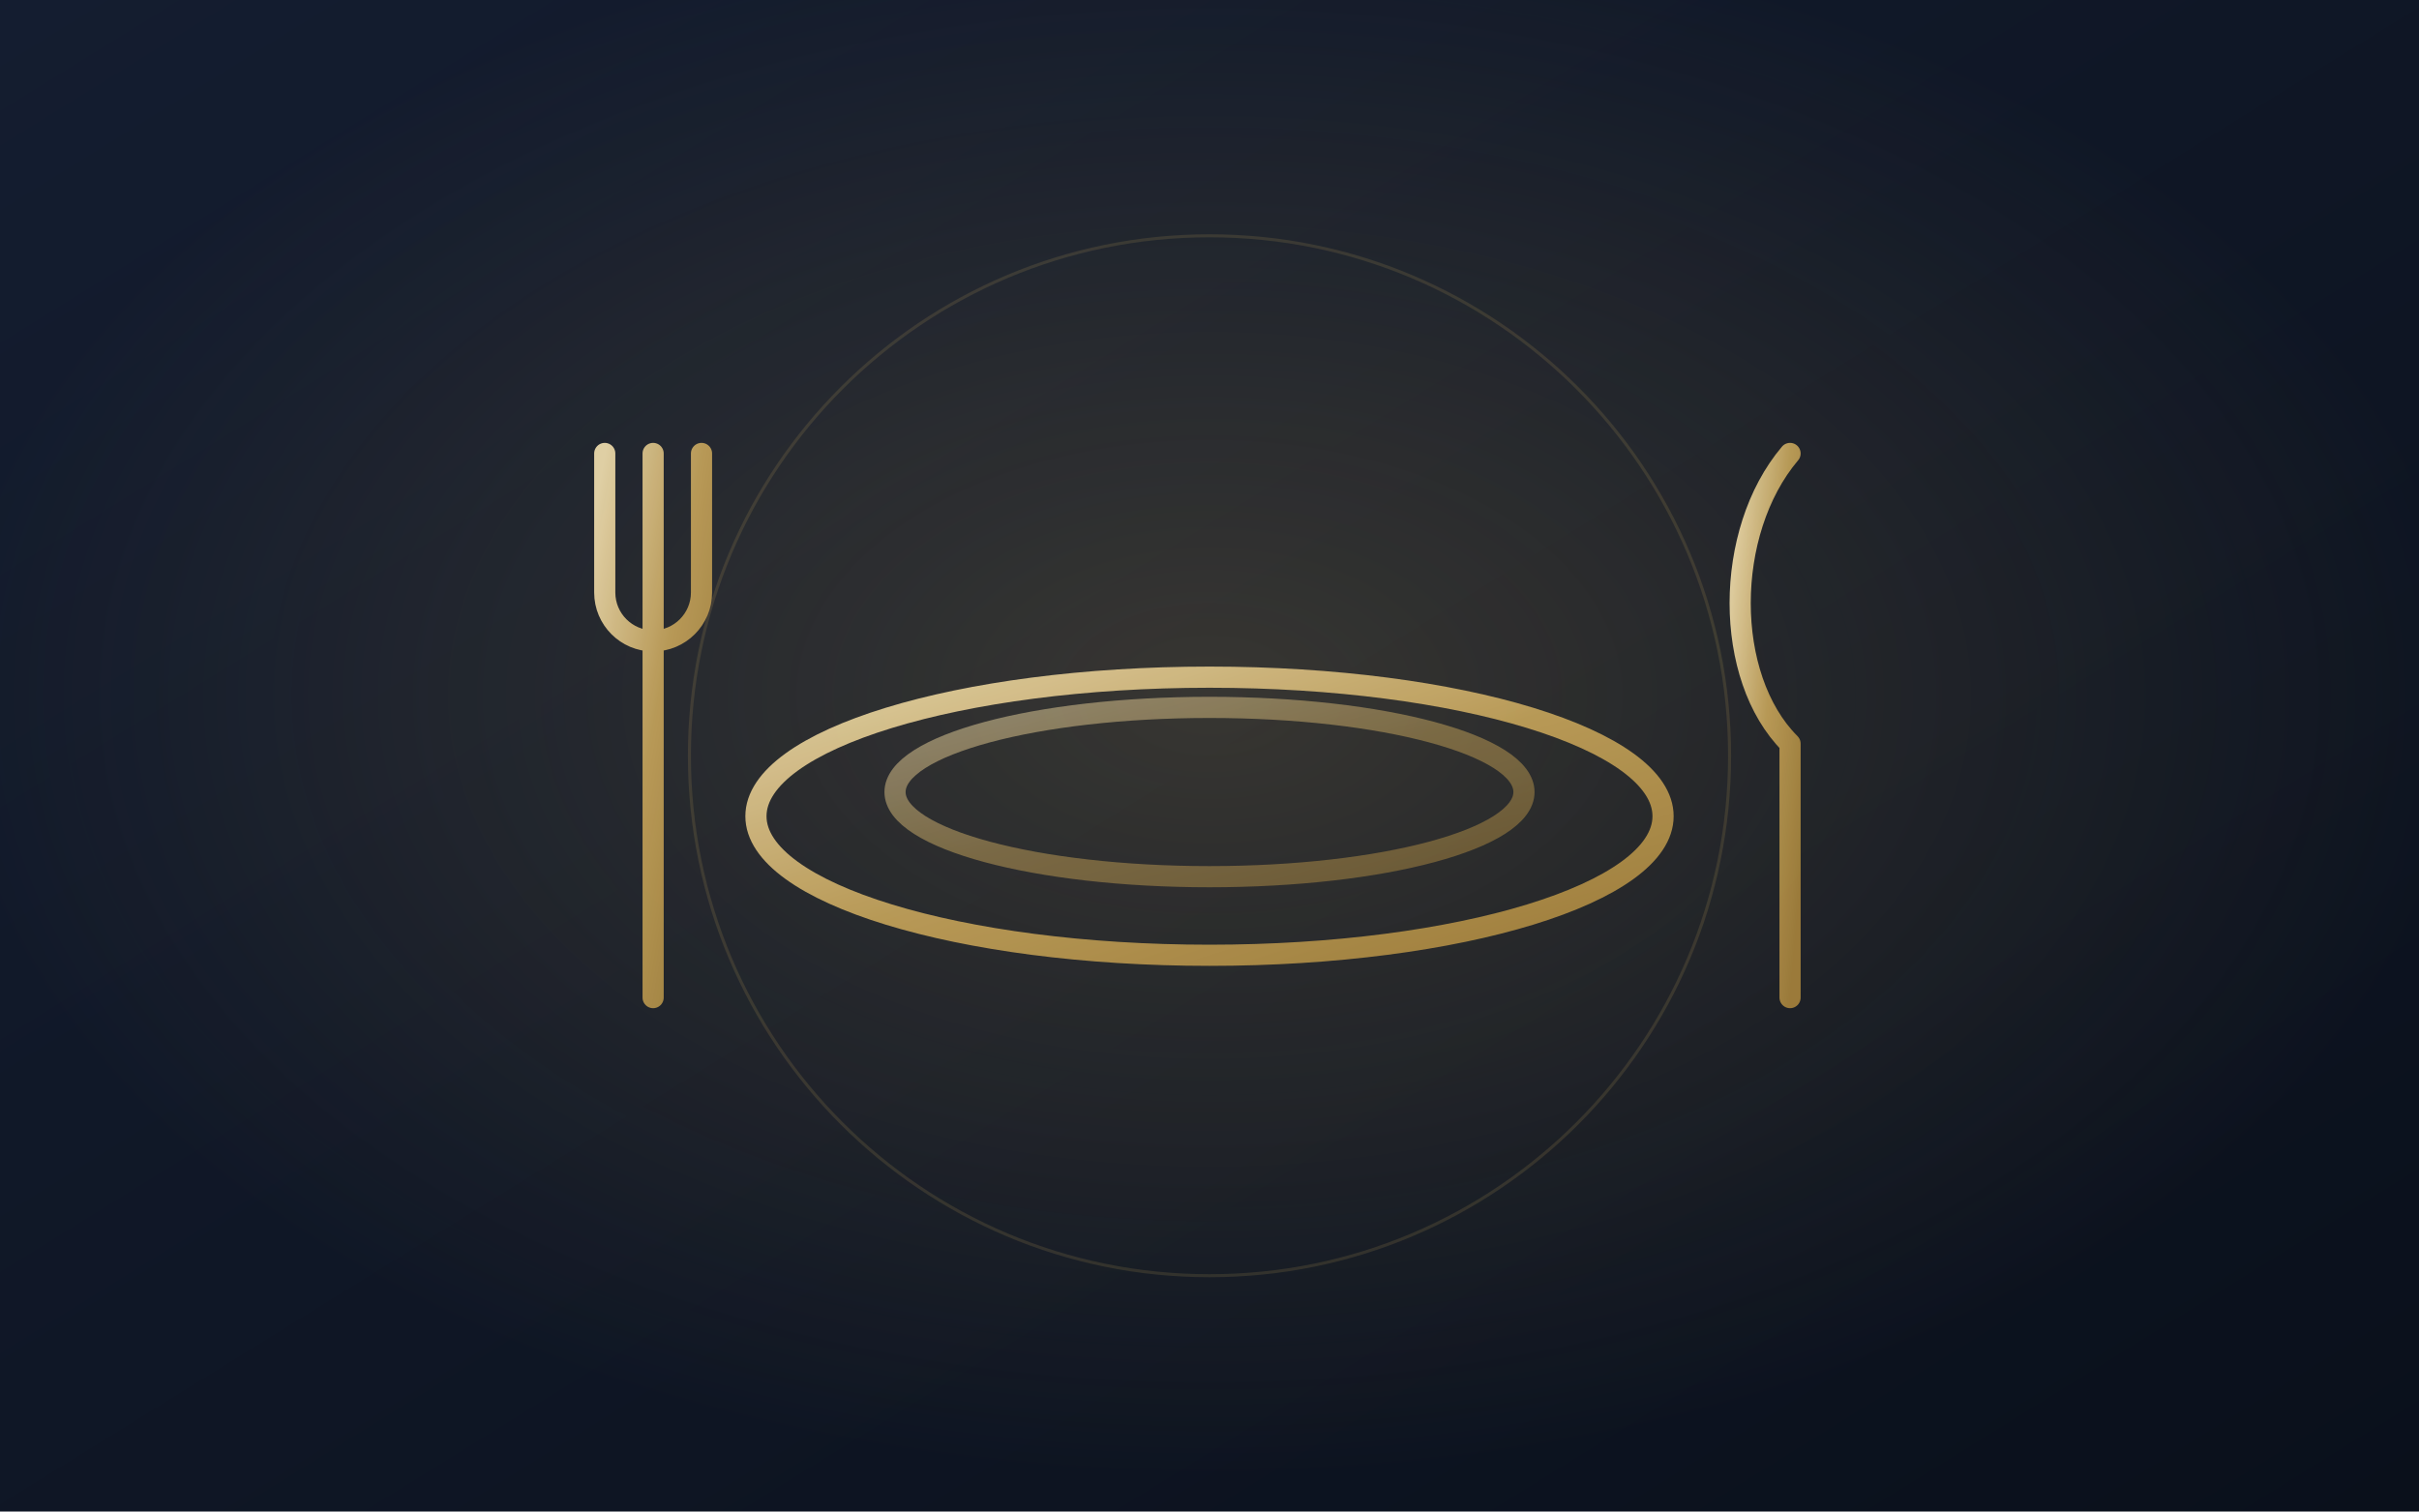
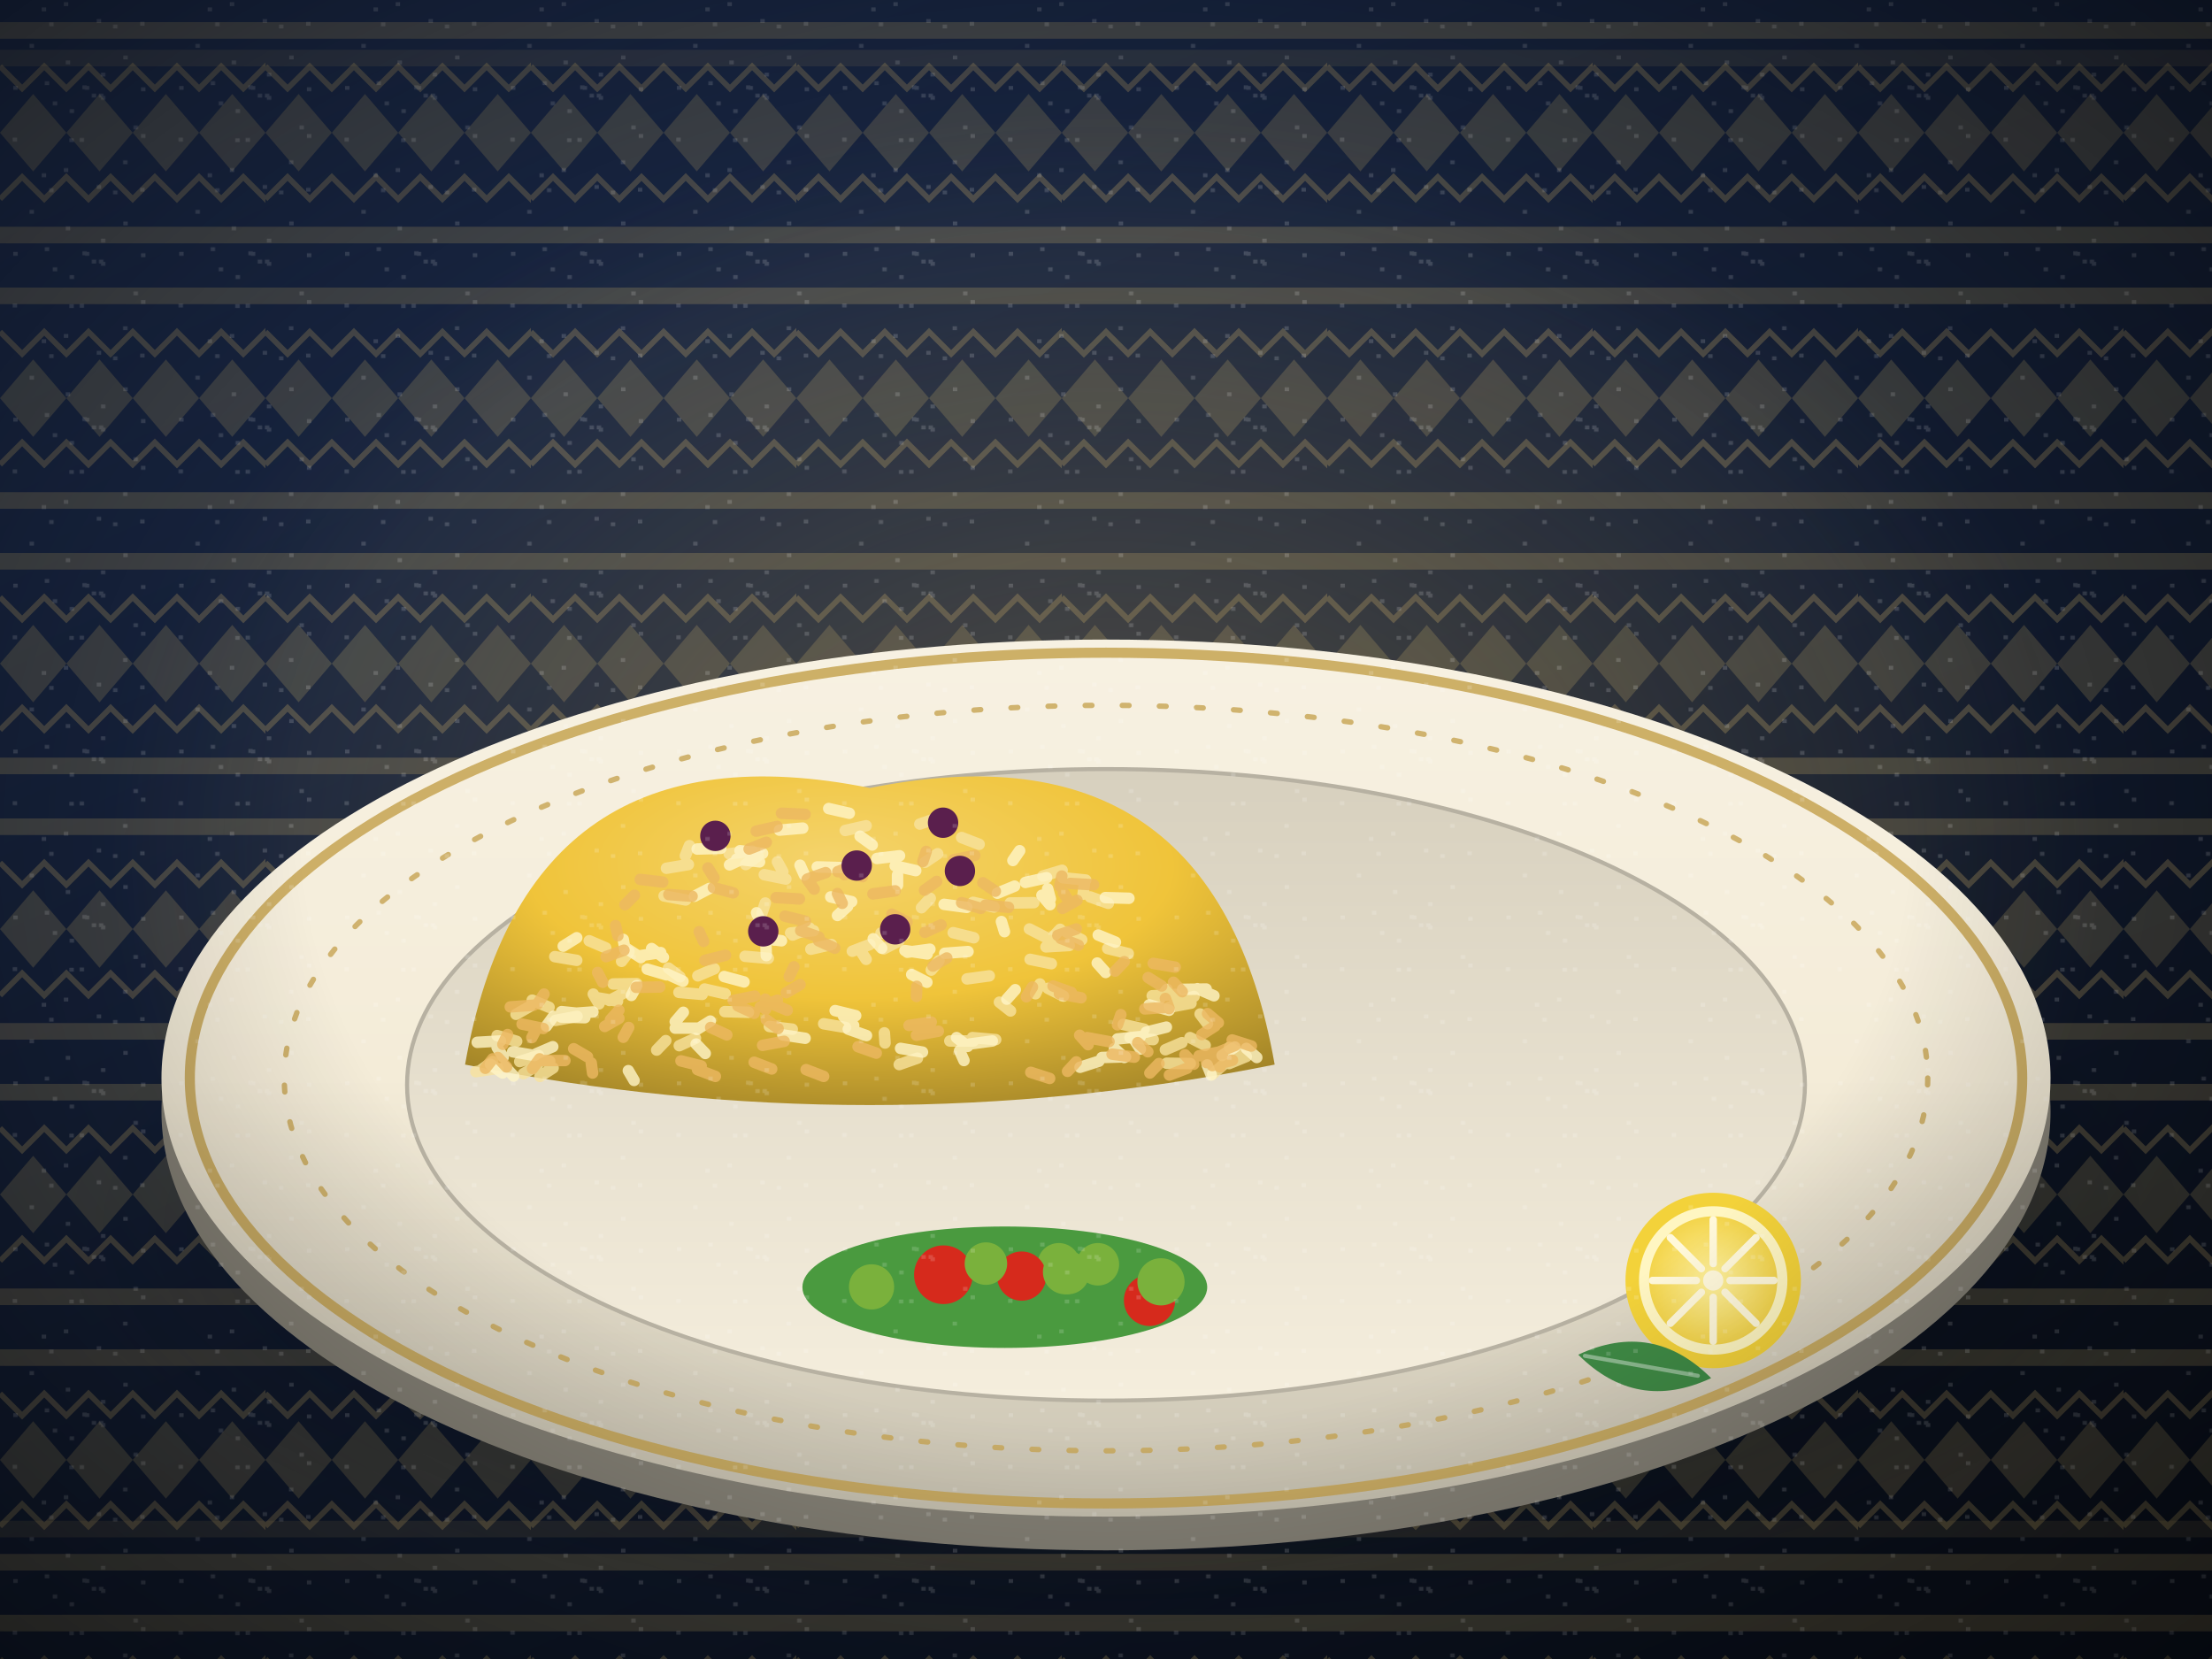
- <svg xmlns="http://www.w3.org/2000/svg" viewBox="0 0 800 500" role="img" aria-label="وجبة">
+ <svg xmlns="http://www.w3.org/2000/svg" viewBox="0 0 800 600" preserveAspectRatio="xMidYMid slice" role="img" aria-label="meal">
  <defs>
-     <linearGradient id="bg" x1="0" y1="0" x2="1" y2="1">
-       <stop offset="0%" stop-color="#141d30" />
-       <stop offset="100%" stop-color="#0a101b" />
+     <pattern id="p0" width="96" height="96" patternUnits="userSpaceOnUse">
+       <g fill="#d6b66a" opacity="0.238">
+         <path d="M0 8h96v6H0zM0 82h96v6H0z" />
+         <path d="M0 48l12-14 12 14-12 14zM24 48l12-14 12 14-12 14zM48 48l12-14 12 14-12 14zM72 48l12-14 12 14-12 14z" opacity=".9" />
+       </g>
+       <path d="M0 24l8 8 8-8 8 8 8-8 8 8 8-8 8 8 8-8 8 8 8-8 8 8 8-8 8 8" fill="none" stroke="#d6b66a" stroke-width="2" opacity="0.272" />
+       <path d="M0 72l8-8 8 8 8-8 8 8 8-8 8 8 8-8 8 8 8-8 8 8 8-8 8 8 8-8" fill="none" stroke="#d6b66a" stroke-width="2" opacity="0.272" />
+     </pattern>
+     <linearGradient id="l1" x1="0.2" y1="0" x2="0.8" y2="1">
+       <stop offset="0%" stop-color="#1b2a4a" />
+       <stop offset="100%" stop-color="#0a101c" />
    </linearGradient>
-     <radialGradient id="glow" cx="50%" cy="46%" r="52%">
-       <stop offset="0%" stop-color="#c7a55b" stop-opacity=".22" />
-       <stop offset="100%" stop-color="#c7a55b" stop-opacity="0" />
+     <radialGradient id="r2" cx="0.5" cy="0.5" r="0.5">
+       <stop offset="0%" stop-color="#d6b66a" stop-opacity="0.32" />
+       <stop offset="100%" stop-color="#d6b66a" stop-opacity="0" />
    </radialGradient>
-     <linearGradient id="gold" x1="1" y1="1" x2="0" y2="0">
-       <stop offset="0%" stop-color="#a8843c" />
-       <stop offset="50%" stop-color="#c7a55b" />
-       <stop offset="100%" stop-color="#f4e1b0" />
+     <radialGradient id="r3" cx="0.5" cy="0.5" r="0.5">
+       <stop offset="0%" stop-color="#000" stop-opacity="0.55" />
+       <stop offset="100%" stop-color="#000" stop-opacity="0" />
+     </radialGradient>
+     <linearGradient id="l4" x1="0" y1="0" x2="0" y2="1">
+       <stop offset="0%" stop-color="#f7f1e2" />
+       <stop offset="50%" stop-color="#f4ecd8" />
+       <stop offset="100%" stop-color="#c8c2b1" />
    </linearGradient>
+     <linearGradient id="l5" x1="0" y1="0" x2="0" y2="1">
+       <stop offset="0%" stop-color="#d7d0be" />
+       <stop offset="100%" stop-color="#f5eedd" />
+     </linearGradient>
+     <radialGradient id="r6" cx="0.5" cy="0.3" r="0.8" fx="0.45" fy="0.25">
+       <stop offset="0%" stop-color="#f4d36b" />
+       <stop offset="50%" stop-color="#f0c43a" />
+       <stop offset="100%" stop-color="#9c7f26" />
+     </radialGradient>
+     <radialGradient id="r7" cx="0.5" cy="0.5" r="0.75" fx="0.4" fy="0.25">
+       <stop offset="0%" stop-color="#d19b6d" />
+       <stop offset="50%" stop-color="#b8651f" />
+       <stop offset="100%" stop-color="#784214" />
+     </radialGradient>
+     <radialGradient id="r8" cx="0.5" cy="0.5" r="0.75" fx="0.4" fy="0.25">
+       <stop offset="0%" stop-color="#c6946b" />
+       <stop offset="50%" stop-color="#a85a1c" />
+       <stop offset="100%" stop-color="#6d3b12" />
+     </radialGradient>
+     <radialGradient id="r9" cx="0.5" cy="0.5" r="0.6">
+       <stop offset="0%" stop-color="#fff1a0" />
+       <stop offset="100%" stop-color="#f1cf3b" />
+     </radialGradient>
+     <pattern id="na" width="60" height="60" patternUnits="userSpaceOnUse">
+       <path d="M30.7 31.8h1.6M36.5 35.4h1.6M51 32.3h1.6M4.8 31.8h1.6M36.5 27h1.6M28.8 50.6h1.6M25.2 40.2h1.6M40.9 9.6h1.6M10.7 16.6h1.6M23.8 22.6h1.6M35 7.6h1.6M35.8 34.6h1.6M25.1 50.7h1.6M48.3 46.1h1.6M19.1 37.4h1.6M15.1 3.4h1.6M44.5 58.7h1.6M17.8 8.8h1.6M44.6 20.8h1.6M33.2 34.6h1.6M50.7 8.6h1.6M51 49.2h1.6M23.1 1.5h1.6M4.6 50.5h1.6M29.8 31.6h1.6M16.2 30.1h1.6" stroke="#fff" stroke-width="1.4" opacity=".16" />
+     </pattern>
+     <radialGradient id="rb" cx="0.5" cy="0.5" r="0.72">
+       <stop offset="0%" stop-color="#000" stop-opacity="0" />
+       <stop offset="50%" stop-color="#000" stop-opacity="0" />
+       <stop offset="100%" stop-color="#000" stop-opacity="0.5" />
+     </radialGradient>
  </defs>
-   <rect width="800" height="500" fill="url(#bg)" />
-   <rect width="800" height="500" fill="url(#glow)" />
-   <circle cx="400" cy="250" r="172" fill="none" stroke="#c7a55b" stroke-opacity=".16" />
-   <g fill="none" stroke="url(#gold)" stroke-width="7" stroke-linecap="round" stroke-linejoin="round" opacity=".9">
-     <ellipse cx="400" cy="270" rx="150" ry="46" />
-     <ellipse cx="400" cy="262" rx="104" ry="28" stroke-opacity=".55" />
-     <path d="M246 214 V150 M230 150 V196 a16 16 0 0 0 32 0 V150 M246 214 V330" transform="translate(-30 0)" />
-     <path d="M552 150 c-22 26 -22 74 0 96 V330" transform="translate(40 0)" />
+   <rect width="800" height="600" fill="url(#l1)" />
+   <rect width="800" height="600" fill="url(#p0)" />
+   <rect y="18" width="800" height="6" fill="#d6b66a" opacity=".12" />
+   <rect y="550" width="800" height="6" fill="#d6b66a" opacity=".12" />
+   <ellipse cx="400" cy="310" rx="360" ry="270" fill="url(#r2)" />
+   <g transform="translate(400 335) scale(1.22) translate(-400 -335)">
+     <ellipse cx="406" cy="425.5" rx="313.6" ry="117" fill="url(#r3)" />
+     <ellipse cx="400" cy="390" rx="280" ry="130" fill="#868277" />
+     <ellipse cx="400" cy="380" rx="280" ry="130" fill="url(#l4)" />
+     <ellipse cx="400" cy="380" rx="271.6" ry="126.1" fill="none" stroke="#c9a85a" stroke-width="3" opacity=".9" />
+     <ellipse cx="400" cy="382" rx="207.2" ry="93.6" fill="url(#l5)" stroke="#b7b1a2" stroke-width="1.2" />
+     <ellipse cx="400" cy="380" rx="243.6" ry="110.5" fill="none" stroke="#c9a85a" stroke-width="1.6" stroke-dasharray="2 9" stroke-linecap="round" opacity=".85" />
+     <path d="M210 376Q228 273.5 330 294Q432 273.5 450 376Q330 400 210 376Z" fill="url(#r6)" />
+     <path d="M380.4 352.1l-1.3 2.9M418.1 353.7l-2.2 2.8M316.3 363.9l6.5 1.1M269 326l6.4 1.2M231.4 376.3l-4.1 2.4M360.6 327.9l6.2 1.4M424.9 368l4.5 2.3M283.9 347.6l-4.9 2.1M299 328.1l-1 3M278.3 368.2l-4.8 2.2M426.1 355.8l-5.7 1.7M368.4 357.5l3.3 2.6M327 341.9l1.9 2.9M393.6 322.5l-0.4 3M407.1 368l6.9 0.6M387.2 320.6l6.8 0.7M293 343.9l6.9 0.6M436.6 370.9l4.1 2.4M219.8 377.1l-6.6 1M360.4 368l6.9 0.6M377.3 335.8l4.5 2.3M273.4 354.6l6.9 0.6M269.5 368.9l-2.7 2.8M219.5 367.4l5.8 1.7M300.2 364.7l6.8 0.8M387 318.4l-5.7 1.7M388.3 336.7l4.5 2.3M425.2 357.8l-6.4 1.2M246.8 339.3l4.9 2.1M389.1 340.7l-6.9 0.4M313.3 336.3l-6.8 0.7M338.6 339.4l-4.5 2.3M344.1 374.1l-5.4 1.9M400.5 341.6l6.1 1.5M333.3 337l6.9 0.5M243.2 361.7l-6.4 1.2M382.8 353.4l4.6 2.3M365.4 349.7l-6.6 0.9M218.2 375.1l-3.6 2.6M347.9 326.7l-2.6 2.8M427.9 361l2.2 2.9M229.9 356.9l5 2.1M236.6 344l6.5 1.1M276.2 316.7l-6.5 1.1M257.2 354.7l-4.4 2.3M312.1 335.5l-5 2.1M354.7 336.9l6.1 1.5M298.7 319.7l6.4 1.3M270.3 347.4l3.4 2.6M276.5 311.1l-1.2 3M328.9 305.2l-6.2 1.4M295.1 312.7l-6.8 0.8M236.1 377l-3.9 2.5M353.7 369l7 0M395.3 326.3l5.4 1.9M330 340.4l-5.2 2M260.9 352l-7 0.1M228.2 374.6l6.9 0.4M350.5 345.2l-2.3 2.8M377.5 344.8l6.3 1.3M386.4 335.9l-2.6 2.8M422.5 369.5l-4.9 2.1M248.7 356.1l6.5 1.1M318.6 340.4l-6.1 1.4M258.6 342.5l-2.2 2.9M350.1 313.5l-3.7 2.5M378.6 328l-7 0.1M357.2 308.7l5.2 2M296.9 314.1l-3.7 2.6M434.7 376.1l-3.1 2.7M302.6 315.9l1.6 2.9M281 353.6l6.1 1.4M441.6 373.6l-5.1 2.1M334.3 366.6l0.2 3M418 375.6l7 0.1M229.3 358.7l-4.2 2.4M248 355.1l1.7 2.9M420.6 355.2l-6.9 0.4M231.8 373.3l-5.6 1.8M350.3 302.8l-5.5 1.9M405.1 364.1l6.2 1.4M287 360.3l7 0.2" fill="none" stroke="#f8e29d" stroke-width="3.4" stroke-linecap="round" stroke-linejoin="round" opacity=".8" />
+     <path d="M236.2 361.7l-2.1 2.9M417.9 364.9l-6 1.5M297.1 338.4l6.7 0.9M238.5 361.9l7 0.2M243.1 338.4l-4 2.5M290.5 315.1l6.8 0.8M331 338.7l2.5 2.8M359.1 342.5l-6.9 0.5M278.5 369.9l2.7 2.8M269.8 349.1l4.8 2.2M310.1 305.9l-6.9 0.6M397.9 375l-5.6 1.8M347.8 341.8l-6.7 0.9M342.4 349.3l4.5 2.3M352 328.5l6.7 0.9M286.8 349.9l5.9 1.6M299.2 340.7l0.1 3M291.5 312.6l6.7 0.8M319.7 360l6.1 1.5M323.6 365.5l5.4 1.9M372.9 323.1l-5.1 2.1M339.1 371.2l6.5 1.1M304.2 367.2l6.6 1M327.1 308.3l3.6 2.6M220.5 369l-6.9 0.4M258.2 341.8l3.9 2.5M397.7 337.6l5.1 2.1M236 370.7l-4.9 2.1M264 347.7l5.7 1.7M272.3 365.2l7 0M293.1 314.6l-4.7 2.2M224.1 372.2l6.5 1.1M300.1 336.2l1.6 2.9M274.7 360.5l-2.4 2.8M285.8 311.9l-7 0.2M441.6 371.2l3.1 2.7M282.4 323.8l-4.4 2.3M265.3 341.6l3.5 2.6M282.7 363.1l-4 2.5M338.8 314.1l-6.7 0.8M317.8 300.1l6.1 1.4M322.2 361.7l3 2.7M410.2 367.7l-6.8 0.7M412.8 358.3l5.9 1.6M408.3 368.5l1.9 2.9M397.4 345.9l2.5 2.8M238.6 360.3l6.8 0.7M355.7 368l3.3 2.6M340.4 342.2l6.6 1M382.7 323.9l0.8 3M356.6 371.9l1.3 2.9M402.5 371.2l2.9 2.7M247.9 360.4l-6.9 0.5M366.3 369l-6.7 0.9M260.9 352.6l-1.6 2.9M427.1 353.5l4.9 2.1M382.4 320.6l-6.3 1.4M217.5 375.9l3.6 2.6M314.4 317.4l7 0.2M405.8 373.7l-7 0.2M268 342.8l-6.6 1M381 325.8l2.4 2.8M309.3 316.9l1.3 2.9M369 333.6l0.9 3M318.4 326.3l6.2 1.4M219.5 370.9l1.8 2.9M221.8 376.6l2.6 2.8M374.4 312.6l-2 2.9M337.5 317.1l6.1 1.4M438.2 370.8l-3.8 2.5M338.2 319.8l0 3M429.7 353.6l-7 0.1M373.1 353.8l-2.5 2.8M323.4 329.1l-3 2.7M296.4 331l1.4 2.9M256.9 338.9l0.5 3M258.4 377.8l1.7 2.9M430 376.1l1.2 3M399.8 326.5l7 0.2" fill="none" stroke="#fff5c8" stroke-width="3.4" stroke-linecap="round" stroke-linejoin="round" opacity=".8" />
+     <path d="M363.5 322.1l3.7 2.5M307.5 347l-1.4 2.9M270.4 325.6l6.9 0.5M391.2 335.8l-5.5 1.9M409.4 369.5l3 2.7M320.4 325.3l1.4 2.9M387.4 325.1l1.9 2.9M254.6 334.8l0.7 3M417.6 356.4l1.1 3M282.8 365l4.8 2.2M414 346l6.5 1.1M309.3 352.3l-4.1 2.4M300.5 357.8l5 2.1M232.6 374.8l7 0M405.4 345.5l-2.7 2.8M242.2 371.3l4.1 2.4M361.1 314l-6.3 1.3M432.3 364.6l-3.9 2.5M283.6 323.5l5.9 1.6M299 356.6l0.1 3M324.9 317.6l2.9 2.7M437.5 374.7l-6 1.6M309.5 336.3l5.4 1.9M420 351.6l2.6 2.8M255.6 362.3l-4.2 2.4M299.3 310.1l-5.1 2M231.3 365.1l-1.5 2.9M304.6 369.1l-6.4 1.2M249.3 348.7l1.5 2.9M258.5 365l-1.6 2.9M295.7 375.3l5.2 2M348.2 363.4l-6.6 1M222.6 367.1l-1.4 2.9M247.4 375.5l0.4 3M391.2 375.2l-2.6 2.8M230.3 358.4l-6.9 0.5M384.3 352.7l5.4 1.9M302.5 305.4l-6.2 1.4M226.9 364l6.3 1.3M394.4 368l6.5 1.2M314.8 339.3l4.8 2.2M343.9 352.8l-0.1 3M336.5 331.4l4.5 2.3M302.2 326.5l6.9 0.4M290.9 358.6l4.8 2.2M386.6 338.6l5.2 2M392.2 367.3l2.5 2.8M299.3 362.7l3.5 2.6M261.9 321.1l6.7 0.8M423.4 373.1l2.6 2.8M434.5 373.2l-4.7 2.2M404.4 361.2l-1 3M260.2 325.8l-2.8 2.8M326.5 370.7l5.4 1.9M386.9 320.1l-0.6 3M233.4 355.1l-1.9 2.9M346.7 312.8l-1 3M391.4 327.3l-4.3 2.4M386.2 355l6.4 1.2M311.1 377.5l5.2 2M278.9 377.5l5.3 2M304.8 332l6.1 1.5M279.4 336.6l1.3 2.9M328.6 318.3l-6.2 1.4M357.2 328l5.7 1.7M429.8 374.3l4.1 2.4M219.7 373.9l2.6 2.8M350.3 366.1l-6.5 1.2M349.8 321.7l-3.6 2.6M325.8 316.8l-5.3 2M418.4 359l-6.9 0.5M302.6 356.9l-5.1 2M401.8 372.9l6.6 0.9M352.8 344.4l-4.1 2.4M351.1 334.6l-4.8 2.2M274 374.9l6 1.5M337.5 324.5l-6.6 0.9M232.1 374.3l-2.1 2.9M218.2 374.3l-2.2 2.8M287.2 343.6l-6.1 1.5M412.5 350.2l4 2.5M303.8 301.5l7 0.3M430.1 360.9l3.2 2.7M255.6 359.9l-2.5 2.8M316.9 319.1l-5.4 1.9M438.3 370.3l-5.1 2.1M415.7 375.7l-2.7 2.8M295.9 355.7l-6.4 1.3M282 317.7l1.8 2.9M389.4 322.3l6.9 0.4M437.4 368.7l5.7 1.8M377.7 378.3l5.6 1.8M364.3 328.7l6.8 0.7M424 377.1l-5.2 2M378.2 353l-1.8 2.9M267.7 353l-7 0.1M311.4 321.1l2.1 2.9M434 372.2l-6.4 1.2M257.1 342.1l-5.3 1.9" fill="none" stroke="#ecb861" stroke-width="3.4" stroke-linecap="round" stroke-linejoin="round" opacity=".8" />
+     <ellipse cx="370" cy="442" rx="60" ry="18" fill="#4a9a3f" />
+     <ellipse cx="412.9" cy="445.9" rx="7.6" ry="7.6" fill="#d62a1c" />
+     <ellipse cx="351.8" cy="438.3" rx="8.7" ry="8.7" fill="#d62a1c" />
+     <ellipse cx="330.5" cy="441.9" rx="6.7" ry="6.7" fill="#7ab13c" />
+     <ellipse cx="388.7" cy="437.7" rx="6.4" ry="6.4" fill="#7ab13c" />
+     <ellipse cx="397.6" cy="435.2" rx="6.3" ry="6.3" fill="#7ab13c" />
+     <ellipse cx="386" cy="435.2" rx="6.3" ry="6.3" fill="#7ab13c" />
+     <ellipse cx="375" cy="438.7" rx="7.3" ry="7.3" fill="#d62a1c" />
+     <ellipse cx="364.4" cy="435" rx="6.3" ry="6.3" fill="#7ab13c" />
+     <ellipse cx="416.3" cy="440.4" rx="7" ry="7" fill="#7ab13c" />
+     <ellipse cx="387.9" cy="437.5" rx="6.6" ry="6.6" fill="#7ab13c" />
+     <ellipse cx="337.5" cy="335.9" rx="4.5" ry="4.5" fill="#5a1f4d" />
+     <ellipse cx="326.1" cy="317" rx="4.5" ry="4.5" fill="#5a1f4d" />
+     <ellipse cx="351.7" cy="304.3" rx="4.5" ry="4.5" fill="#5a1f4d" />
+     <ellipse cx="298.4" cy="336.5" rx="4.5" ry="4.5" fill="#5a1f4d" />
+     <ellipse cx="284.2" cy="308.2" rx="4.5" ry="4.5" fill="#5a1f4d" />
+     <ellipse cx="356.7" cy="318.6" rx="4.5" ry="4.5" fill="#5a1f4d" />
+     <ellipse cx="580" cy="440" rx="26" ry="26" fill="#f3d23a" />
+     <ellipse cx="580" cy="440" rx="22" ry="22" fill="#fff6c2" />
+     <ellipse cx="580" cy="440" rx="19" ry="19" fill="url(#r9)" />
+     <path d="M585 440L598 440M583.5 443.5L592.7 452.7M580 445L580 458M576.5 443.5L567.3 452.7M575 440L562 440M576.5 436.5L567.3 427.3M580 435L580 422M583.5 436.5L592.7 427.3" fill="none" stroke="#fff8da" stroke-width="2.2" stroke-linecap="round" stroke-linejoin="round" />
+     <ellipse cx="580" cy="440" rx="3" ry="3" fill="#fff8da" />
+     <g transform="rotate(10 540 462)">
+       <path d="M540 462Q560 448 580 462Q560 476 540 462Z" fill="#3f8a45" />
+       <path d="M542 462H576" fill="none" stroke="#8cb98f" stroke-width="1.2" stroke-linecap="round" stroke-linejoin="round" />
+     </g>
  </g>
+   <rect width="800" height="600" fill="url(#na)" />
+   <rect width="800" height="600" fill="url(#rb)" />
</svg>
